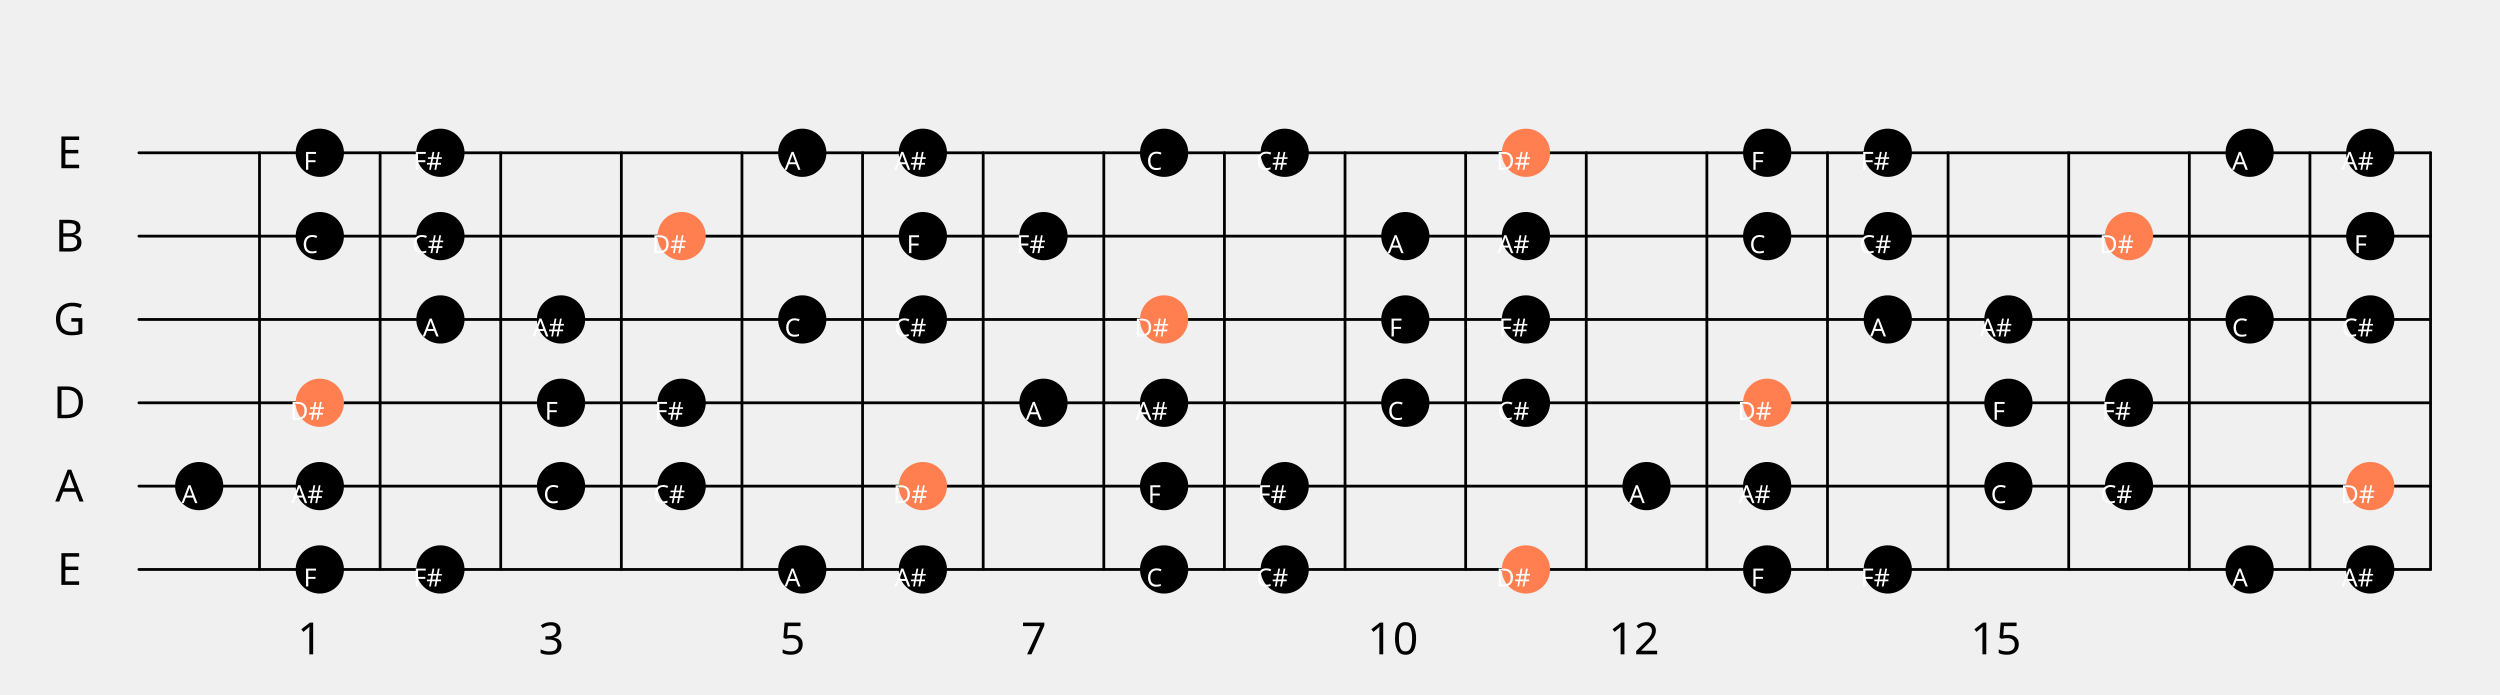
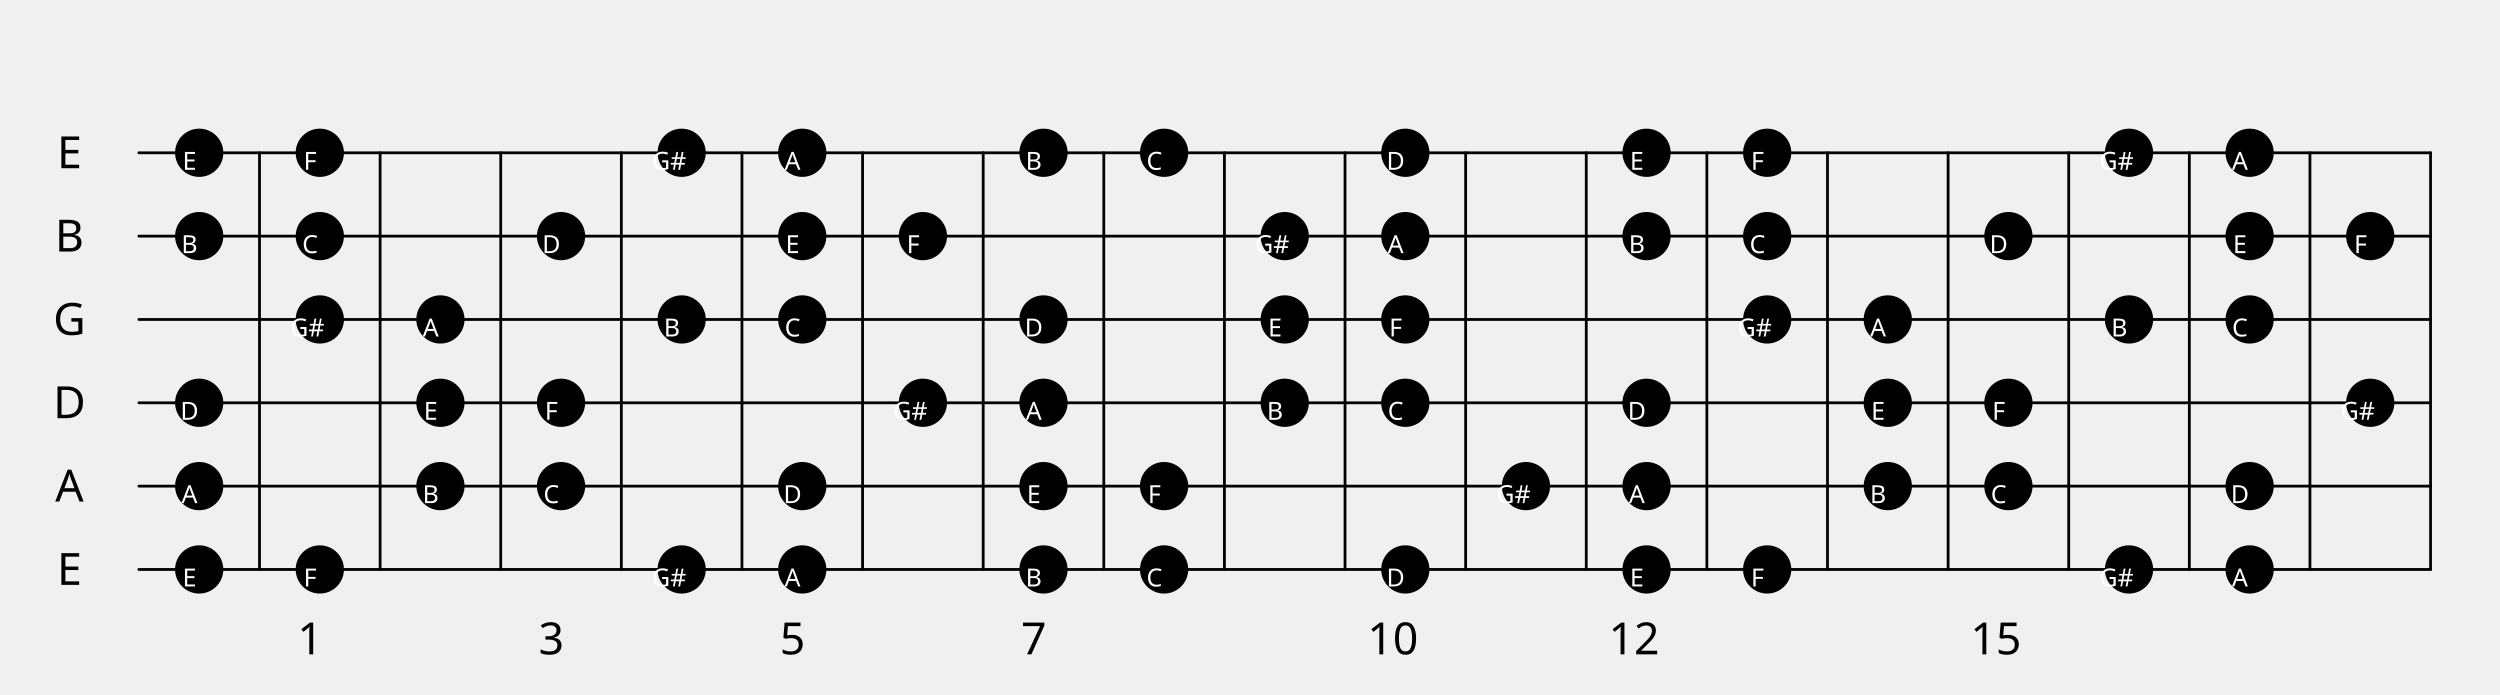
<svg xmlns="http://www.w3.org/2000/svg" class="chord-chart" font-size="16" height="250" preserveAspectRatio="xMidYMid mee    t" style="background: white;" viewBox="0 0 900 250" width="900">
  <g class="grid" style="background: white; stroke: black; stroke-linecap: round;">
    <path class="grid" d="M50,55 h825,0 M50,85 h825,0 M50,115 h825,0 M50,145 h825,0 M50,175 h825,0 M50,205 h825,0" />
    <path class="grid" d="M93.421,55 v150,0 M136.842,55 v150,0 M180.263,55 v150,0 M223.684,55 v150,0 M267.105,55 v150,0 M310.526,55 v150,0 M353.947,55 v150,0 M397.368,55 v150,0 M440.789,55 v150,0 M484.211,55 v150,0 M527.632,55 v150,0 M571.053,55 v150,0 M614.474,55 v150,0 M657.895,55 v150,0 M701.316,55 v150,0 M744.737,55 v150,0 M788.158,55 v150,0 M831.579,55 v150,0 M875,55 v150,0" />
  </g>
  <g class="text" style="font-family: Verdana; fill: black" text-anchor="middle">
    <text class="header" dominant-baseline="middle" style="font-family: Verdana; fill: black" x="111.632" y="230">
1
</text>
    <text class="header" dominant-baseline="middle" style="font-family: Verdana; fill: black" x="198.474" y="230">
3
</text>
    <text class="header" dominant-baseline="middle" style="font-family: Verdana; fill: black" x="285.316" y="230">
5
</text>
    <text class="header" dominant-baseline="middle" style="font-family: Verdana; fill: black" x="372.158" y="230">
7
</text>
    <text class="header" dominant-baseline="middle" dx="-1" style="font-family: Verdana; fill: black" x="502.421" y="230">
10
</text>
    <text class="header" dominant-baseline="middle" dx="-1" style="font-family: Verdana; fill: black" x="589.263" y="230">
12
</text>
    <text class="header" dominant-baseline="middle" dx="-1" style="font-family: Verdana; fill: black" x="719.526" y="230">
15
</text>
  </g>
-   <g class="circle_tonic" fill="coral">
-     <circle cx="549.342" cy="205" r="8.684" />
-     <circle cx="332.237" cy="175" r="8.684" />
-     <circle cx="853.289" cy="175" r="8.684" />
-     <circle cx="115.132" cy="145" r="8.684" />
-     <circle cx="636.184" cy="145" r="8.684" />
-     <circle cx="419.079" cy="115" r="8.684" />
-     <circle cx="245.395" cy="85" r="8.684" />
-     <circle cx="766.447" cy="85" r="8.684" />
-     <circle cx="549.342" cy="55" r="8.684" />
-   </g>
+   <g class="circle_tonic" fill="coral" />
  <g class="circle_in_scale" fill="black">
+     <circle cx="71.711" cy="205" r="8.684" />
    <circle cx="115.132" cy="205" r="8.684" />
-     <circle cx="158.553" cy="205" r="8.684" />
+     <circle cx="245.395" cy="205" r="8.684" />
    <circle cx="288.816" cy="205" r="8.684" />
-     <circle cx="332.237" cy="205" r="8.684" />
+     <circle cx="375.658" cy="205" r="8.684" />
    <circle cx="419.079" cy="205" r="8.684" />
-     <circle cx="462.5" cy="205" r="8.684" />
+     <circle cx="505.921" cy="205" r="8.684" />
+     <circle cx="592.763" cy="205" r="8.684" />
    <circle cx="636.184" cy="205" r="8.684" />
-     <circle cx="679.605" cy="205" r="8.684" />
+     <circle cx="766.447" cy="205" r="8.684" />
    <circle cx="809.868" cy="205" r="8.684" />
-     <circle cx="853.289" cy="205" r="8.684" />
    <circle cx="71.711" cy="175" r="8.684" />
-     <circle cx="115.132" cy="175" r="8.684" />
+     <circle cx="158.553" cy="175" r="8.684" />
    <circle cx="201.974" cy="175" r="8.684" />
-     <circle cx="245.395" cy="175" r="8.684" />
+     <circle cx="288.816" cy="175" r="8.684" />
+     <circle cx="375.658" cy="175" r="8.684" />
    <circle cx="419.079" cy="175" r="8.684" />
-     <circle cx="462.5" cy="175" r="8.684" />
+     <circle cx="549.342" cy="175" r="8.684" />
    <circle cx="592.763" cy="175" r="8.684" />
-     <circle cx="636.184" cy="175" r="8.684" />
+     <circle cx="679.605" cy="175" r="8.684" />
    <circle cx="723.026" cy="175" r="8.684" />
-     <circle cx="766.447" cy="175" r="8.684" />
+     <circle cx="809.868" cy="175" r="8.684" />
+     <circle cx="71.711" cy="145" r="8.684" />
+     <circle cx="158.553" cy="145" r="8.684" />
    <circle cx="201.974" cy="145" r="8.684" />
-     <circle cx="245.395" cy="145" r="8.684" />
+     <circle cx="332.237" cy="145" r="8.684" />
    <circle cx="375.658" cy="145" r="8.684" />
-     <circle cx="419.079" cy="145" r="8.684" />
+     <circle cx="462.5" cy="145" r="8.684" />
    <circle cx="505.921" cy="145" r="8.684" />
-     <circle cx="549.342" cy="145" r="8.684" />
+     <circle cx="592.763" cy="145" r="8.684" />
+     <circle cx="679.605" cy="145" r="8.684" />
    <circle cx="723.026" cy="145" r="8.684" />
-     <circle cx="766.447" cy="145" r="8.684" />
+     <circle cx="853.289" cy="145" r="8.684" />
+     <circle cx="115.132" cy="115" r="8.684" />
    <circle cx="158.553" cy="115" r="8.684" />
-     <circle cx="201.974" cy="115" r="8.684" />
+     <circle cx="245.395" cy="115" r="8.684" />
    <circle cx="288.816" cy="115" r="8.684" />
-     <circle cx="332.237" cy="115" r="8.684" />
+     <circle cx="375.658" cy="115" r="8.684" />
+     <circle cx="462.5" cy="115" r="8.684" />
    <circle cx="505.921" cy="115" r="8.684" />
-     <circle cx="549.342" cy="115" r="8.684" />
+     <circle cx="636.184" cy="115" r="8.684" />
    <circle cx="679.605" cy="115" r="8.684" />
-     <circle cx="723.026" cy="115" r="8.684" />
+     <circle cx="766.447" cy="115" r="8.684" />
    <circle cx="809.868" cy="115" r="8.684" />
-     <circle cx="853.289" cy="115" r="8.684" />
+     <circle cx="71.711" cy="85" r="8.684" />
    <circle cx="115.132" cy="85" r="8.684" />
-     <circle cx="158.553" cy="85" r="8.684" />
+     <circle cx="201.974" cy="85" r="8.684" />
+     <circle cx="288.816" cy="85" r="8.684" />
    <circle cx="332.237" cy="85" r="8.684" />
-     <circle cx="375.658" cy="85" r="8.684" />
+     <circle cx="462.5" cy="85" r="8.684" />
    <circle cx="505.921" cy="85" r="8.684" />
-     <circle cx="549.342" cy="85" r="8.684" />
+     <circle cx="592.763" cy="85" r="8.684" />
    <circle cx="636.184" cy="85" r="8.684" />
-     <circle cx="679.605" cy="85" r="8.684" />
+     <circle cx="723.026" cy="85" r="8.684" />
+     <circle cx="809.868" cy="85" r="8.684" />
    <circle cx="853.289" cy="85" r="8.684" />
+     <circle cx="71.711" cy="55" r="8.684" />
    <circle cx="115.132" cy="55" r="8.684" />
-     <circle cx="158.553" cy="55" r="8.684" />
+     <circle cx="245.395" cy="55" r="8.684" />
    <circle cx="288.816" cy="55" r="8.684" />
-     <circle cx="332.237" cy="55" r="8.684" />
+     <circle cx="375.658" cy="55" r="8.684" />
    <circle cx="419.079" cy="55" r="8.684" />
-     <circle cx="462.5" cy="55" r="8.684" />
+     <circle cx="505.921" cy="55" r="8.684" />
+     <circle cx="592.763" cy="55" r="8.684" />
    <circle cx="636.184" cy="55" r="8.684" />
-     <circle cx="679.605" cy="55" r="8.684" />
+     <circle cx="766.447" cy="55" r="8.684" />
    <circle cx="809.868" cy="55" r="8.684" />
-     <circle cx="853.289" cy="55" r="8.684" />
  </g>
  <g class="text_circle" fill="white" font-size="9" style="font-family: Verdana;" text-anchor="middle">
+     <text dominant-baseline="middle" style="font-family: Verdana; fill: white" x="68.211" y="208">
+ E
+ </text>
    <text dominant-baseline="middle" style="font-family: Verdana; fill: white" x="111.632" y="208">
F
</text>
-     <text dominant-baseline="middle" dx="-1" style="font-family: Verdana; fill: white" x="155.053" y="208">
- F#
+     <text dominant-baseline="middle" dx="-1" style="font-family: Verdana; fill: white" x="241.895" y="208">
+ G#
</text>
    <text dominant-baseline="middle" style="font-family: Verdana; fill: white" x="285.316" y="208">
A
</text>
-     <text dominant-baseline="middle" dx="-1" style="font-family: Verdana; fill: white" x="328.737" y="208">
- A#
+     <text dominant-baseline="middle" style="font-family: Verdana; fill: white" x="372.158" y="208">
+ B
</text>
    <text dominant-baseline="middle" style="font-family: Verdana; fill: white" x="415.579" y="208">
C
</text>
-     <text dominant-baseline="middle" dx="-1" style="font-family: Verdana; fill: white" x="459" y="208">
- C#
- </text>
-     <text dominant-baseline="middle" dx="-1" style="font-family: Verdana; fill: white" x="545.842" y="208">
- D#
+     <text dominant-baseline="middle" style="font-family: Verdana; fill: white" x="502.421" y="208">
+ D
+ </text>
+     <text dominant-baseline="middle" style="font-family: Verdana; fill: white" x="589.263" y="208">
+ E
</text>
    <text dominant-baseline="middle" style="font-family: Verdana; fill: white" x="632.684" y="208">
F
</text>
-     <text dominant-baseline="middle" dx="-1" style="font-family: Verdana; fill: white" x="676.105" y="208">
- F#
+     <text dominant-baseline="middle" dx="-1" style="font-family: Verdana; fill: white" x="762.947" y="208">
+ G#
</text>
    <text dominant-baseline="middle" style="font-family: Verdana; fill: white" x="806.368" y="208">
A
</text>
-     <text dominant-baseline="middle" dx="-1" style="font-family: Verdana; fill: white" x="849.789" y="208">
- A#
- </text>
    <text dominant-baseline="middle" style="font-family: Verdana; fill: white" x="68.211" y="178">
A
</text>
-     <text dominant-baseline="middle" dx="-1" style="font-family: Verdana; fill: white" x="111.632" y="178">
- A#
+     <text dominant-baseline="middle" style="font-family: Verdana; fill: white" x="155.053" y="178">
+ B
</text>
    <text dominant-baseline="middle" style="font-family: Verdana; fill: white" x="198.474" y="178">
C
</text>
-     <text dominant-baseline="middle" dx="-1" style="font-family: Verdana; fill: white" x="241.895" y="178">
- C#
- </text>
-     <text dominant-baseline="middle" dx="-1" style="font-family: Verdana; fill: white" x="328.737" y="178">
- D#
+     <text dominant-baseline="middle" style="font-family: Verdana; fill: white" x="285.316" y="178">
+ D
+ </text>
+     <text dominant-baseline="middle" style="font-family: Verdana; fill: white" x="372.158" y="178">
+ E
</text>
    <text dominant-baseline="middle" style="font-family: Verdana; fill: white" x="415.579" y="178">
F
</text>
-     <text dominant-baseline="middle" dx="-1" style="font-family: Verdana; fill: white" x="459" y="178">
- F#
+     <text dominant-baseline="middle" dx="-1" style="font-family: Verdana; fill: white" x="545.842" y="178">
+ G#
</text>
    <text dominant-baseline="middle" style="font-family: Verdana; fill: white" x="589.263" y="178">
A
</text>
-     <text dominant-baseline="middle" dx="-1" style="font-family: Verdana; fill: white" x="632.684" y="178">
- A#
+     <text dominant-baseline="middle" style="font-family: Verdana; fill: white" x="676.105" y="178">
+ B
</text>
    <text dominant-baseline="middle" style="font-family: Verdana; fill: white" x="719.526" y="178">
C
</text>
-     <text dominant-baseline="middle" dx="-1" style="font-family: Verdana; fill: white" x="762.947" y="178">
- C#
- </text>
-     <text dominant-baseline="middle" dx="-1" style="font-family: Verdana; fill: white" x="849.789" y="178">
- D#
- </text>
-     <text dominant-baseline="middle" dx="-1" style="font-family: Verdana; fill: white" x="111.632" y="148">
- D#
+     <text dominant-baseline="middle" style="font-family: Verdana; fill: white" x="806.368" y="178">
+ D
+ </text>
+     <text dominant-baseline="middle" style="font-family: Verdana; fill: white" x="68.211" y="148">
+ D
+ </text>
+     <text dominant-baseline="middle" style="font-family: Verdana; fill: white" x="155.053" y="148">
+ E
</text>
    <text dominant-baseline="middle" style="font-family: Verdana; fill: white" x="198.474" y="148">
F
</text>
-     <text dominant-baseline="middle" dx="-1" style="font-family: Verdana; fill: white" x="241.895" y="148">
- F#
+     <text dominant-baseline="middle" dx="-1" style="font-family: Verdana; fill: white" x="328.737" y="148">
+ G#
</text>
    <text dominant-baseline="middle" style="font-family: Verdana; fill: white" x="372.158" y="148">
A
</text>
-     <text dominant-baseline="middle" dx="-1" style="font-family: Verdana; fill: white" x="415.579" y="148">
- A#
+     <text dominant-baseline="middle" style="font-family: Verdana; fill: white" x="459" y="148">
+ B
</text>
    <text dominant-baseline="middle" style="font-family: Verdana; fill: white" x="502.421" y="148">
C
</text>
-     <text dominant-baseline="middle" dx="-1" style="font-family: Verdana; fill: white" x="545.842" y="148">
- C#
- </text>
-     <text dominant-baseline="middle" dx="-1" style="font-family: Verdana; fill: white" x="632.684" y="148">
- D#
+     <text dominant-baseline="middle" style="font-family: Verdana; fill: white" x="589.263" y="148">
+ D
+ </text>
+     <text dominant-baseline="middle" style="font-family: Verdana; fill: white" x="676.105" y="148">
+ E
</text>
    <text dominant-baseline="middle" style="font-family: Verdana; fill: white" x="719.526" y="148">
F
</text>
-     <text dominant-baseline="middle" dx="-1" style="font-family: Verdana; fill: white" x="762.947" y="148">
- F#
+     <text dominant-baseline="middle" dx="-1" style="font-family: Verdana; fill: white" x="849.789" y="148">
+ G#
+ </text>
+     <text dominant-baseline="middle" dx="-1" style="font-family: Verdana; fill: white" x="111.632" y="118">
+ G#
</text>
    <text dominant-baseline="middle" style="font-family: Verdana; fill: white" x="155.053" y="118">
A
</text>
-     <text dominant-baseline="middle" dx="-1" style="font-family: Verdana; fill: white" x="198.474" y="118">
- A#
+     <text dominant-baseline="middle" style="font-family: Verdana; fill: white" x="241.895" y="118">
+ B
</text>
    <text dominant-baseline="middle" style="font-family: Verdana; fill: white" x="285.316" y="118">
C
</text>
-     <text dominant-baseline="middle" dx="-1" style="font-family: Verdana; fill: white" x="328.737" y="118">
- C#
- </text>
-     <text dominant-baseline="middle" dx="-1" style="font-family: Verdana; fill: white" x="415.579" y="118">
- D#
+     <text dominant-baseline="middle" style="font-family: Verdana; fill: white" x="372.158" y="118">
+ D
+ </text>
+     <text dominant-baseline="middle" style="font-family: Verdana; fill: white" x="459" y="118">
+ E
</text>
    <text dominant-baseline="middle" style="font-family: Verdana; fill: white" x="502.421" y="118">
F
</text>
-     <text dominant-baseline="middle" dx="-1" style="font-family: Verdana; fill: white" x="545.842" y="118">
- F#
+     <text dominant-baseline="middle" dx="-1" style="font-family: Verdana; fill: white" x="632.684" y="118">
+ G#
</text>
    <text dominant-baseline="middle" style="font-family: Verdana; fill: white" x="676.105" y="118">
A
</text>
-     <text dominant-baseline="middle" dx="-1" style="font-family: Verdana; fill: white" x="719.526" y="118">
- A#
+     <text dominant-baseline="middle" style="font-family: Verdana; fill: white" x="762.947" y="118">
+ B
</text>
    <text dominant-baseline="middle" style="font-family: Verdana; fill: white" x="806.368" y="118">
C
</text>
-     <text dominant-baseline="middle" dx="-1" style="font-family: Verdana; fill: white" x="849.789" y="118">
- C#
+     <text dominant-baseline="middle" style="font-family: Verdana; fill: white" x="68.211" y="88">
+ B
</text>
    <text dominant-baseline="middle" style="font-family: Verdana; fill: white" x="111.632" y="88">
C
</text>
-     <text dominant-baseline="middle" dx="-1" style="font-family: Verdana; fill: white" x="155.053" y="88">
- C#
- </text>
-     <text dominant-baseline="middle" dx="-1" style="font-family: Verdana; fill: white" x="241.895" y="88">
- D#
+     <text dominant-baseline="middle" style="font-family: Verdana; fill: white" x="198.474" y="88">
+ D
+ </text>
+     <text dominant-baseline="middle" style="font-family: Verdana; fill: white" x="285.316" y="88">
+ E
</text>
    <text dominant-baseline="middle" style="font-family: Verdana; fill: white" x="328.737" y="88">
F
</text>
-     <text dominant-baseline="middle" dx="-1" style="font-family: Verdana; fill: white" x="372.158" y="88">
- F#
+     <text dominant-baseline="middle" dx="-1" style="font-family: Verdana; fill: white" x="459" y="88">
+ G#
</text>
    <text dominant-baseline="middle" style="font-family: Verdana; fill: white" x="502.421" y="88">
A
</text>
-     <text dominant-baseline="middle" dx="-1" style="font-family: Verdana; fill: white" x="545.842" y="88">
- A#
+     <text dominant-baseline="middle" style="font-family: Verdana; fill: white" x="589.263" y="88">
+ B
</text>
    <text dominant-baseline="middle" style="font-family: Verdana; fill: white" x="632.684" y="88">
C
</text>
-     <text dominant-baseline="middle" dx="-1" style="font-family: Verdana; fill: white" x="676.105" y="88">
- C#
- </text>
-     <text dominant-baseline="middle" dx="-1" style="font-family: Verdana; fill: white" x="762.947" y="88">
- D#
+     <text dominant-baseline="middle" style="font-family: Verdana; fill: white" x="719.526" y="88">
+ D
+ </text>
+     <text dominant-baseline="middle" style="font-family: Verdana; fill: white" x="806.368" y="88">
+ E
</text>
    <text dominant-baseline="middle" style="font-family: Verdana; fill: white" x="849.789" y="88">
F
</text>
+     <text dominant-baseline="middle" style="font-family: Verdana; fill: white" x="68.211" y="58">
+ E
+ </text>
    <text dominant-baseline="middle" style="font-family: Verdana; fill: white" x="111.632" y="58">
F
</text>
-     <text dominant-baseline="middle" dx="-1" style="font-family: Verdana; fill: white" x="155.053" y="58">
- F#
+     <text dominant-baseline="middle" dx="-1" style="font-family: Verdana; fill: white" x="241.895" y="58">
+ G#
</text>
    <text dominant-baseline="middle" style="font-family: Verdana; fill: white" x="285.316" y="58">
A
</text>
-     <text dominant-baseline="middle" dx="-1" style="font-family: Verdana; fill: white" x="328.737" y="58">
- A#
+     <text dominant-baseline="middle" style="font-family: Verdana; fill: white" x="372.158" y="58">
+ B
</text>
    <text dominant-baseline="middle" style="font-family: Verdana; fill: white" x="415.579" y="58">
C
</text>
-     <text dominant-baseline="middle" dx="-1" style="font-family: Verdana; fill: white" x="459" y="58">
- C#
- </text>
-     <text dominant-baseline="middle" dx="-1" style="font-family: Verdana; fill: white" x="545.842" y="58">
- D#
+     <text dominant-baseline="middle" style="font-family: Verdana; fill: white" x="502.421" y="58">
+ D
+ </text>
+     <text dominant-baseline="middle" style="font-family: Verdana; fill: white" x="589.263" y="58">
+ E
</text>
    <text dominant-baseline="middle" style="font-family: Verdana; fill: white" x="632.684" y="58">
F
</text>
-     <text dominant-baseline="middle" dx="-1" style="font-family: Verdana; fill: white" x="676.105" y="58">
- F#
+     <text dominant-baseline="middle" dx="-1" style="font-family: Verdana; fill: white" x="762.947" y="58">
+ G#
</text>
    <text dominant-baseline="middle" style="font-family: Verdana; fill: white" x="806.368" y="58">
A
- </text>
-     <text dominant-baseline="middle" dx="-1" style="font-family: Verdana; fill: white" x="849.789" y="58">
- A#
</text>
  </g>
  <g class="text_circle" style="font-family: Verdana; fill: black;" text-anchor="middle">
    <text dominant-baseline="middle" style="font-family: Verdana; fill: black;" x="25" y="205">
E
</text>
    <text dominant-baseline="middle" style="font-family: Verdana; fill: black;" x="25" y="175">
A
</text>
    <text dominant-baseline="middle" style="font-family: Verdana; fill: black;" x="25" y="145">
D
</text>
    <text dominant-baseline="middle" style="font-family: Verdana; fill: black;" x="25" y="115">
G
</text>
    <text dominant-baseline="middle" style="font-family: Verdana; fill: black;" x="25" y="85">
B
</text>
    <text dominant-baseline="middle" style="font-family: Verdana; fill: black;" x="25" y="55">
E
</text>
  </g>
</svg>
